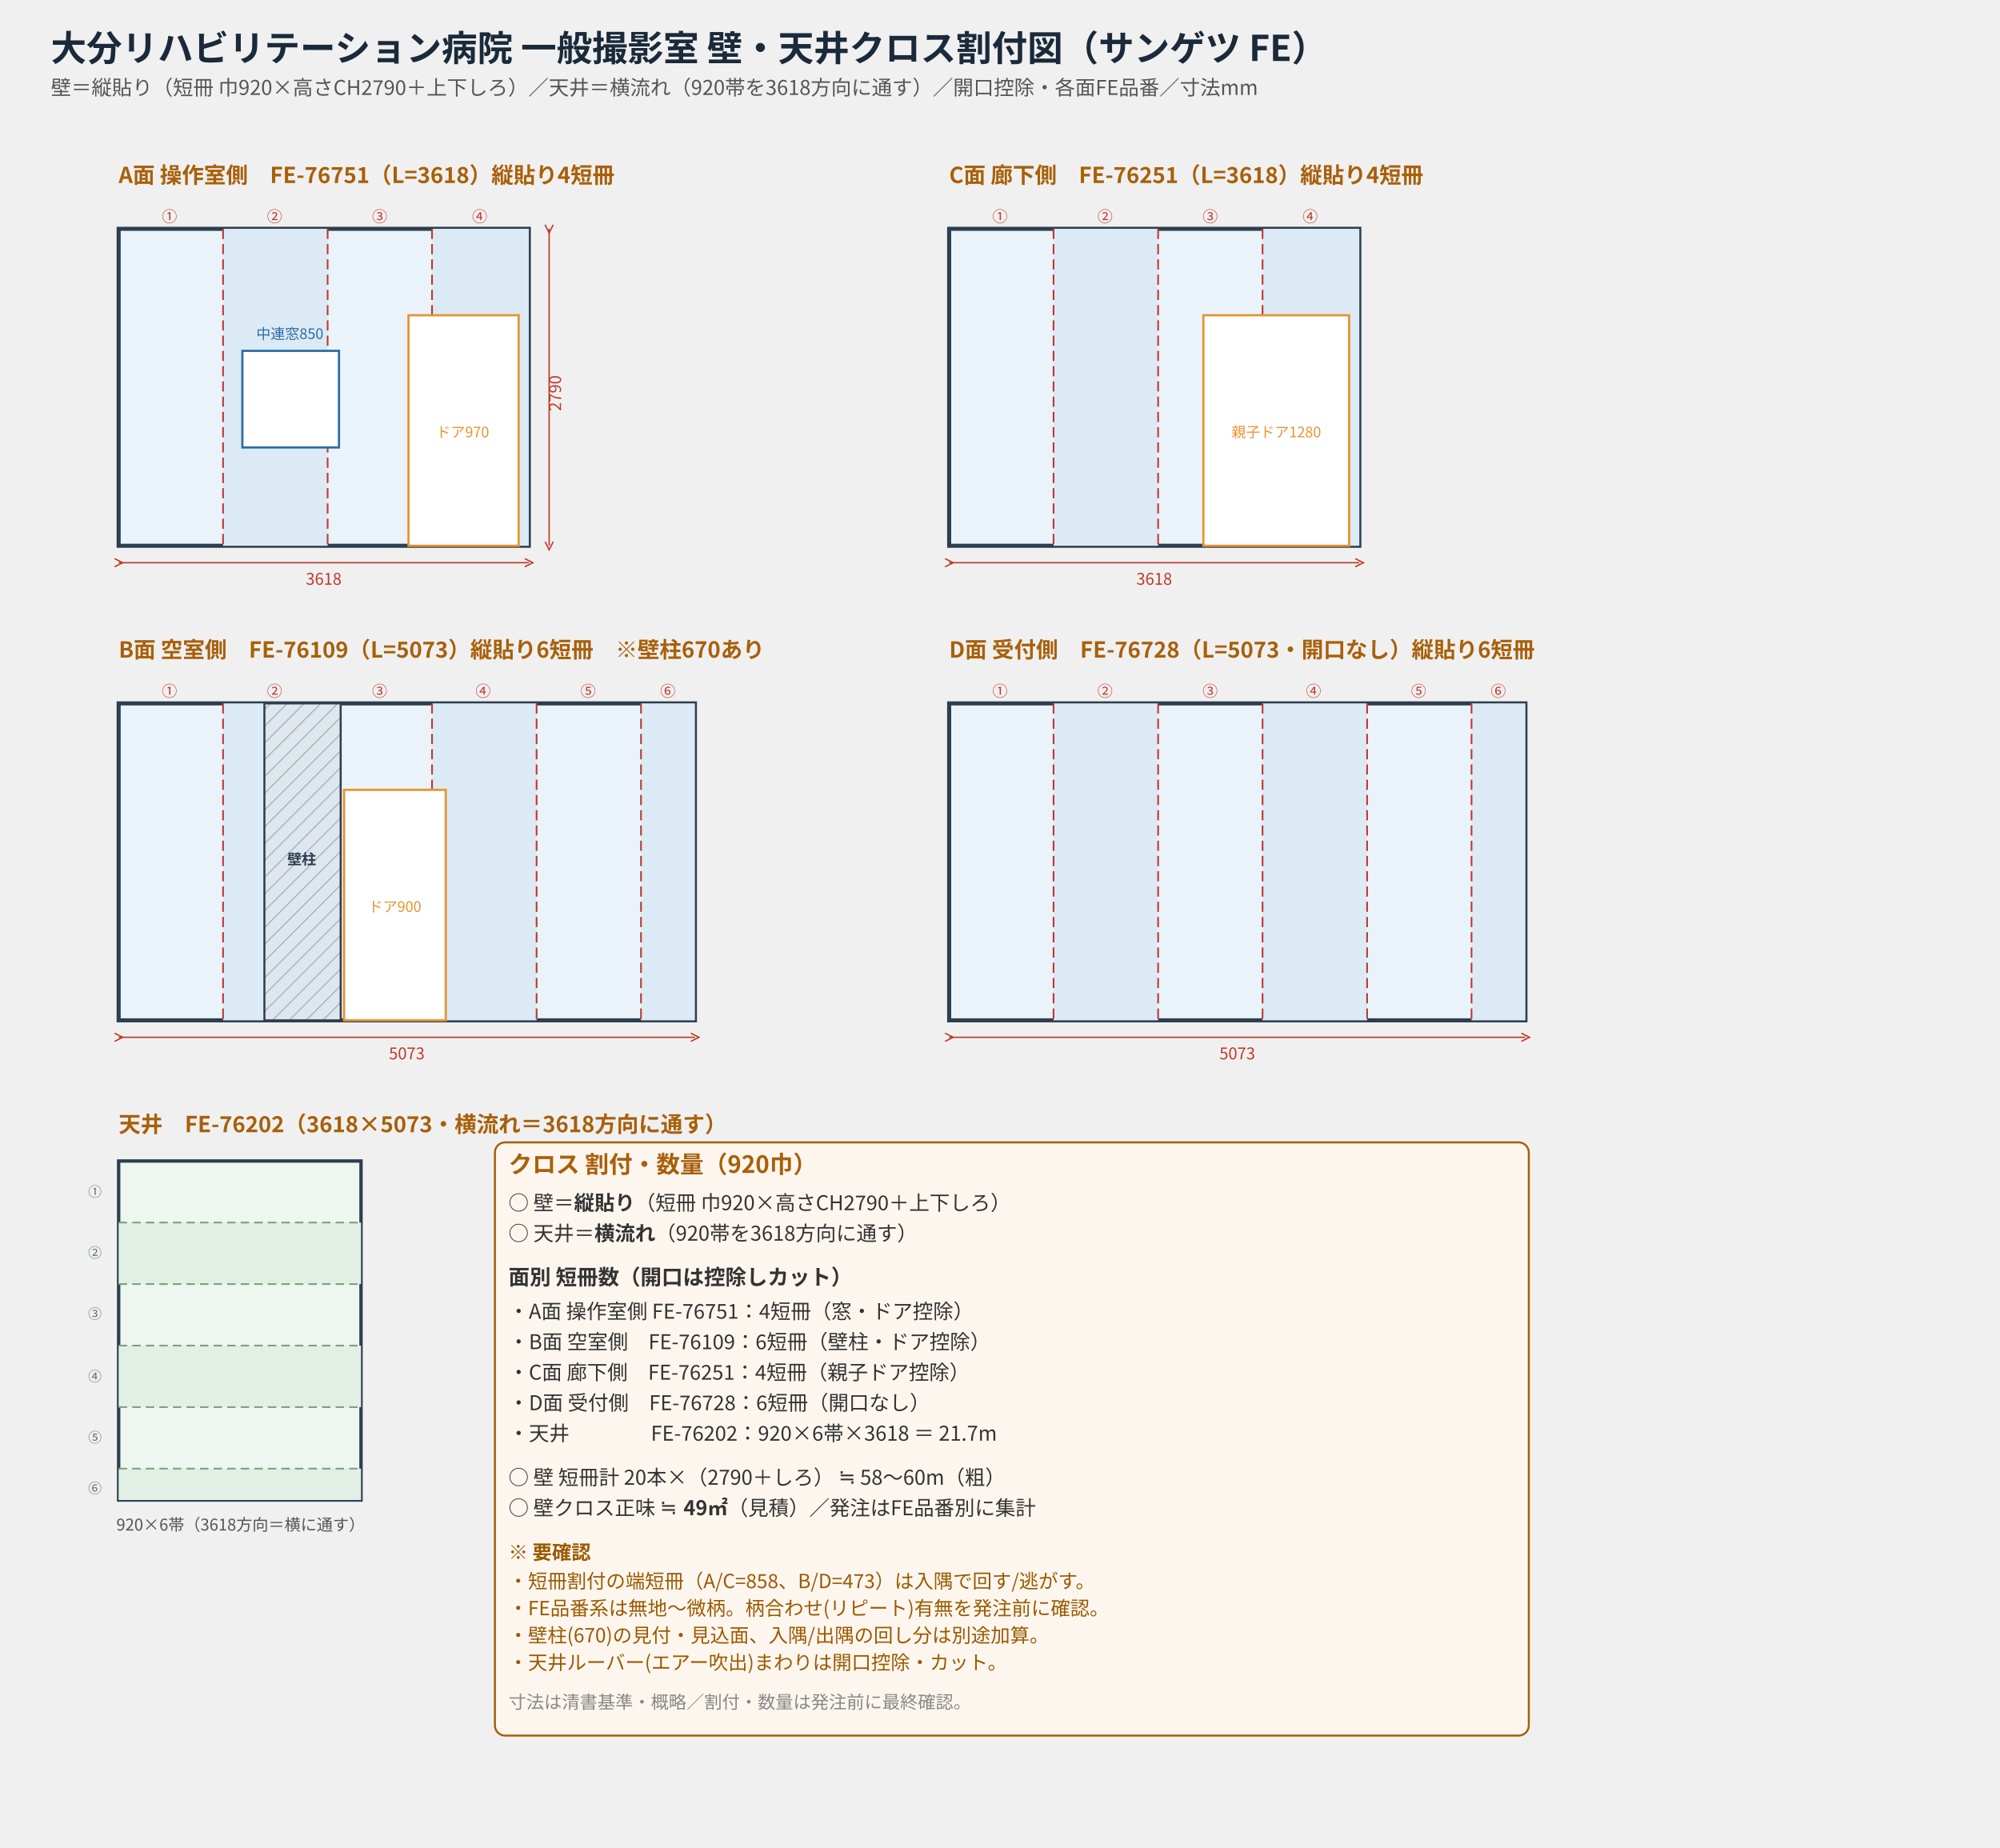
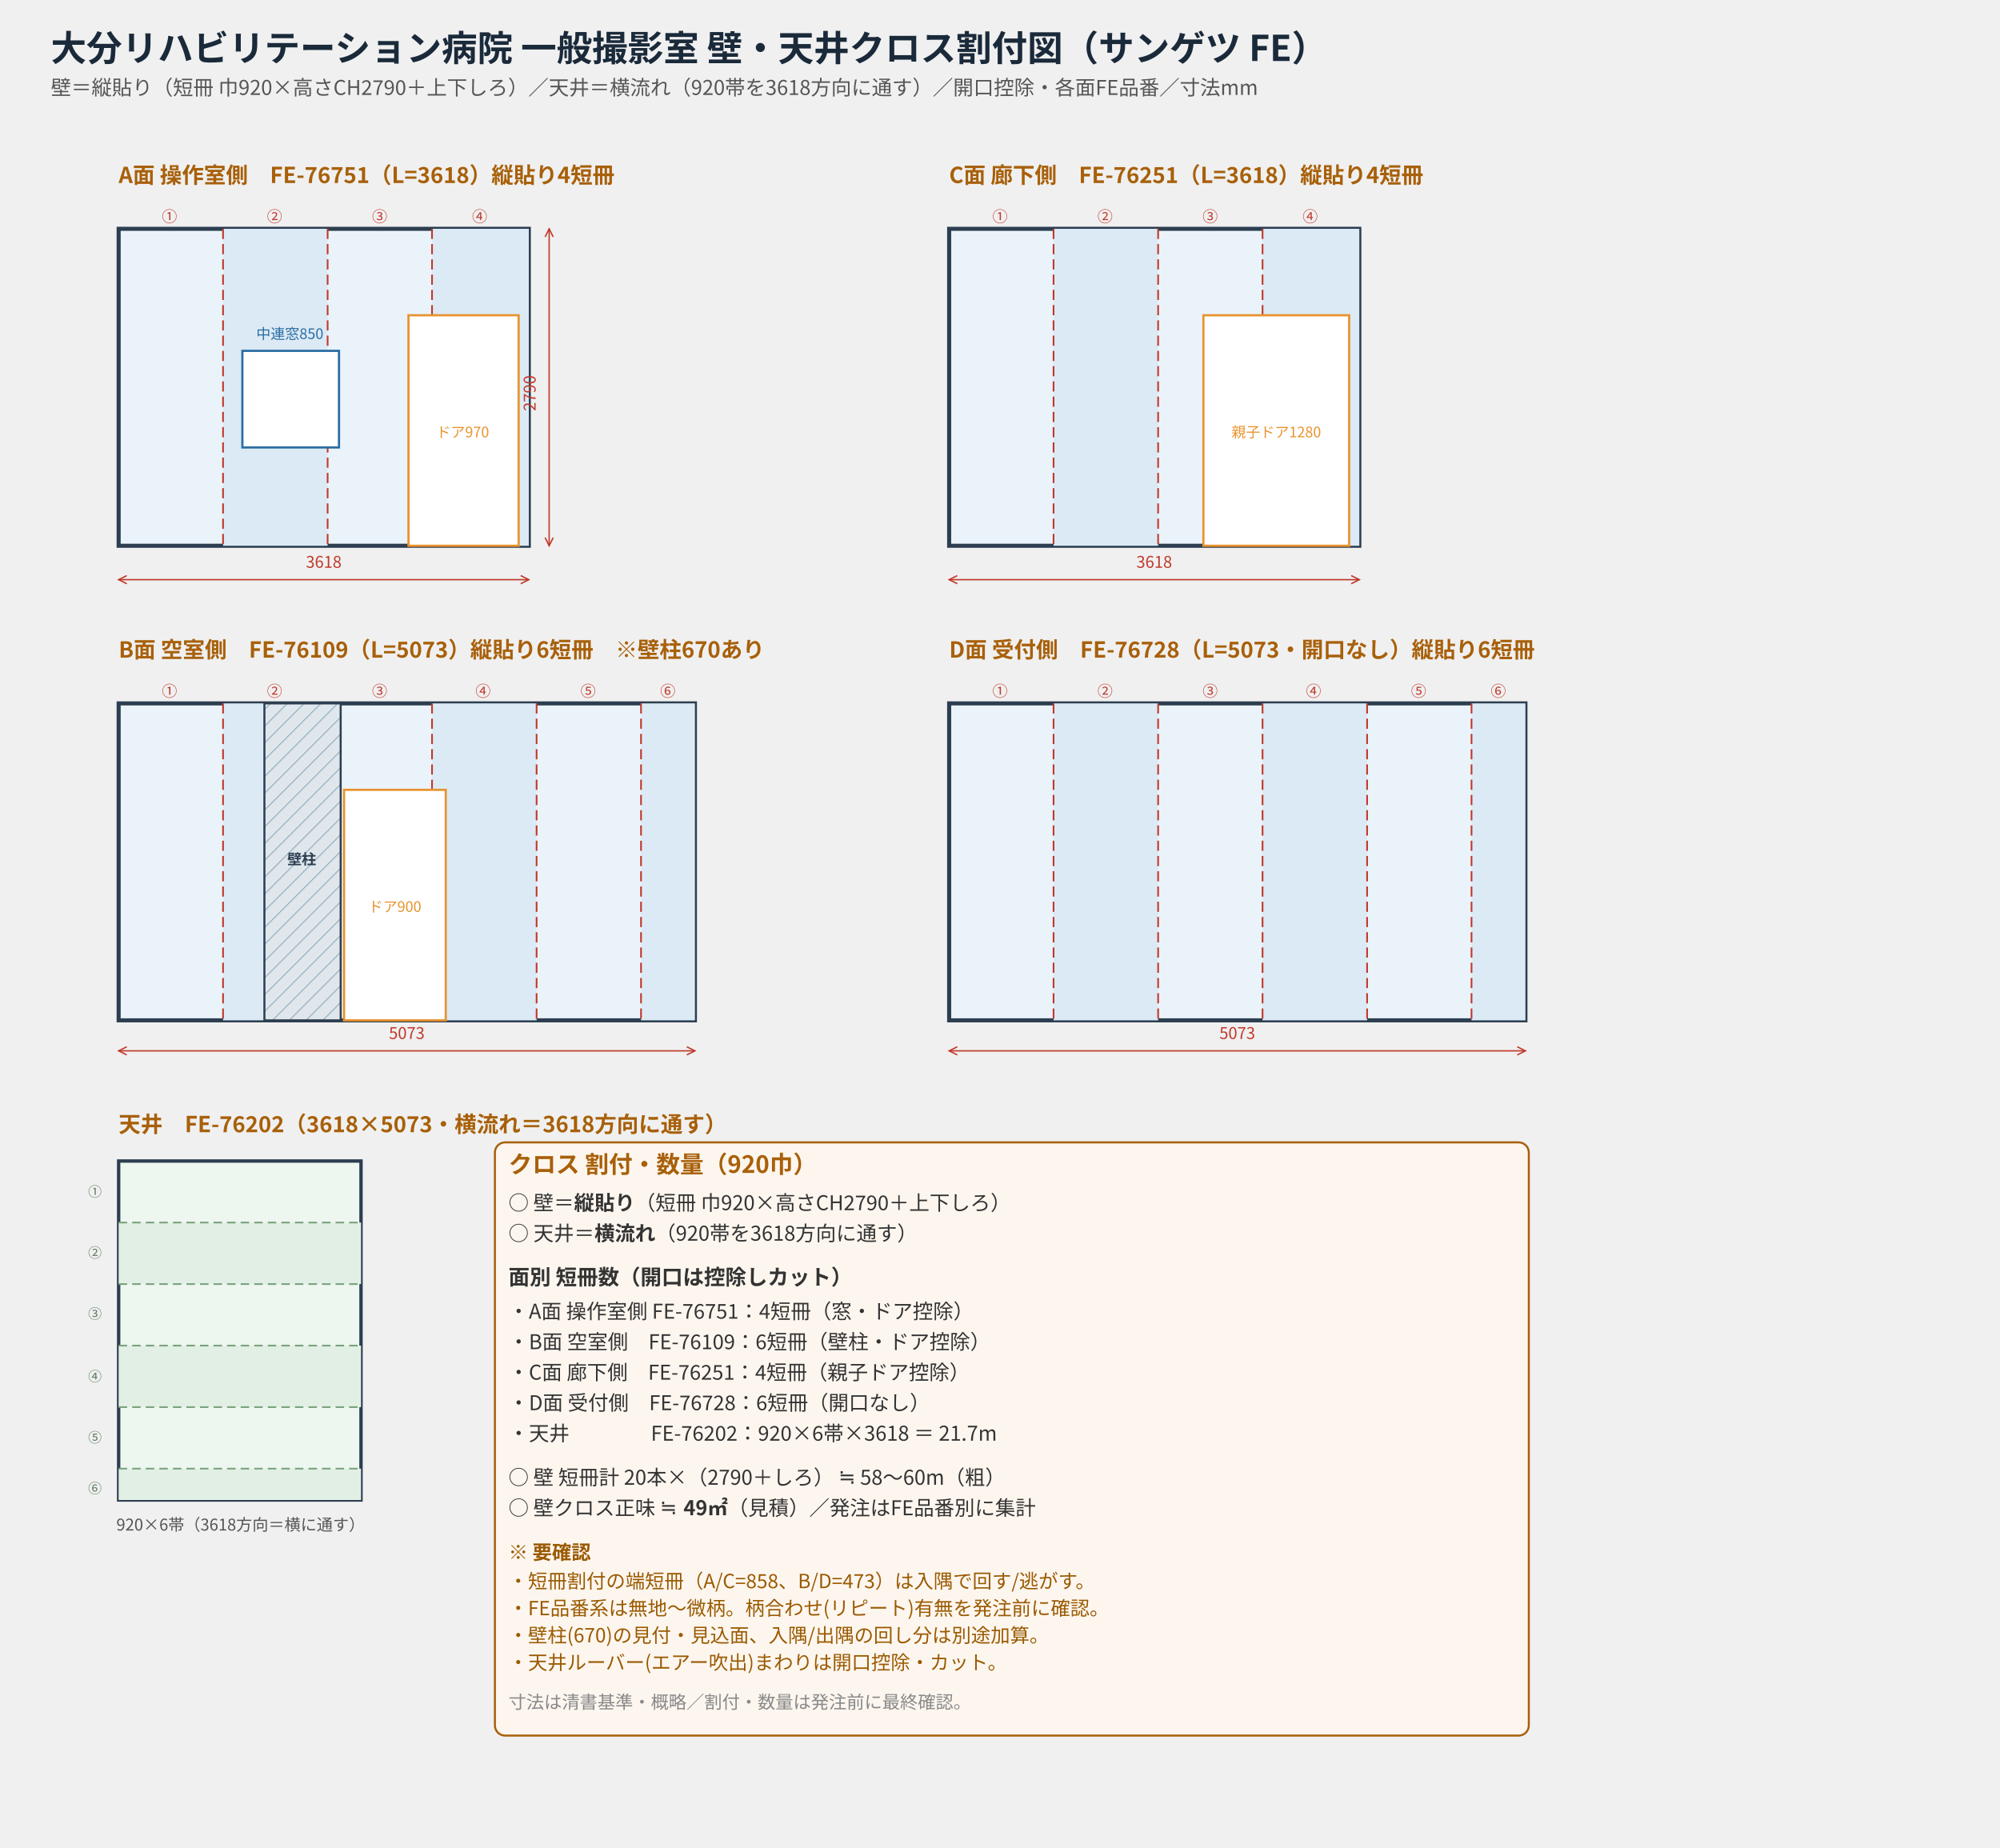
<svg xmlns="http://www.w3.org/2000/svg" viewBox="0 0 1180 1090" font-family="'Noto Sans CJK JP','Noto Sans JP','IPAGothic','Yu Gothic','Hiragino Kaku Gothic ProN','Meiryo',sans-serif">
  <defs>
-     <marker id="dim" markerWidth="10" markerHeight="10" refX="5" refY="5" orient="auto">
+     <marker id="dimS" markerWidth="10" markerHeight="10" refX="2" refY="5" orient="auto">
+       <path d="M8,2 L2,5 L8,8" fill="none" stroke="#c0392b" stroke-width="1" />
+     </marker>
+     <marker id="dimE" markerWidth="10" markerHeight="10" refX="8" refY="5" orient="auto">
      <path d="M2,2 L8,5 L2,8" fill="none" stroke="#c0392b" stroke-width="1" />
    </marker>
    <pattern id="col" width="7" height="7" patternUnits="userSpaceOnUse" patternTransform="rotate(45)">
      <rect width="7" height="7" fill="#dfe7ec" />
      <line x1="0" y1="0" x2="0" y2="7" stroke="#9bb3c2" stroke-width="1.3" />
    </pattern>
  </defs>
  <text x="30" y="36" font-size="21" font-weight="bold" fill="#1a2a3a">大分リハビリテーション病院 一般撮影室 壁・天井クロス割付図（サンゲツ FE）</text>
  <text x="30" y="56" font-size="12" fill="#555">壁＝縦貼り（短冊 巾920×高さCH2790＋上下しろ）／天井＝横流れ（920帯を3618方向に通す）／開口控除・各面FE品番／寸法mm</text>
  <g>
    <text x="70" y="108" font-size="13" font-weight="bold" fill="#a8600a">A面 操作室側　FE-76751（L=3618）縦貼り4短冊</text>
    <rect x="70" y="135" width="242" height="187" fill="#eaf3fa" stroke="#2c3e50" stroke-width="2.4" />
    <rect x="131.6" y="135" width="61.7" height="187" fill="#dceaf5" />
    <rect x="254.9" y="135" width="57.1" height="187" fill="#dceaf5" />
    <g stroke="#c0392b" stroke-width="1" stroke-dasharray="6 3">
      <line x1="131.6" y1="135" x2="131.6" y2="322" />
      <line x1="193.3" y1="135" x2="193.3" y2="322" />
      <line x1="254.9" y1="135" x2="254.9" y2="322" />
    </g>
    <rect x="143" y="207" width="57" height="57" fill="#fff" stroke="#2a6da3" stroke-width="1.3" />
    <text x="171" y="200" font-size="8.5" fill="#2a6da3" text-anchor="middle">中連窓850</text>
    <rect x="241" y="186" width="65" height="136" fill="#fff" stroke="#e8932e" stroke-width="1.3" />
    <text x="273" y="258" font-size="8.5" fill="#e8932e" text-anchor="middle">ドア970</text>
    <text x="100" y="131" font-size="9" fill="#c0392b" text-anchor="middle">①</text>
    <text x="162" y="131" font-size="9" fill="#c0392b" text-anchor="middle">②</text>
    <text x="224" y="131" font-size="9" fill="#c0392b" text-anchor="middle">③</text>
    <text x="283" y="131" font-size="9" fill="#c0392b" text-anchor="middle">④</text>
-     <line x1="324" y1="135" x2="324" y2="322" stroke="#c0392b" stroke-width="0.8" marker-start="url(#dim)" marker-end="url(#dim)" />
-     <text x="331" y="232" font-size="9.5" fill="#c0392b" transform="rotate(-90 331 232)" text-anchor="middle">2790</text>
-     <line x1="70" y1="332" x2="312" y2="332" stroke="#c0392b" stroke-width="0.8" marker-start="url(#dim)" marker-end="url(#dim)" />
-     <text x="191" y="345" font-size="9.5" fill="#c0392b" text-anchor="middle">3618</text>
+     <line x1="324" y1="135" x2="324" y2="322" stroke="#c0392b" stroke-width="0.8" marker-start="url(#dimS)" marker-end="url(#dimE)" />
+     <text x="316" y="232" font-size="9.5" fill="#c0392b" transform="rotate(-90 316 232)" text-anchor="middle">2790</text>
+     <line x1="70" y1="342" x2="312" y2="342" stroke="#c0392b" stroke-width="0.8" marker-start="url(#dimS)" marker-end="url(#dimE)" />
+     <text x="191" y="335" font-size="9.5" fill="#c0392b" text-anchor="middle">3618</text>
  </g>
  <g>
    <text x="560" y="108" font-size="13" font-weight="bold" fill="#a8600a">C面 廊下側　FE-76251（L=3618）縦貼り4短冊</text>
    <rect x="560" y="135" width="242" height="187" fill="#eaf3fa" stroke="#2c3e50" stroke-width="2.4" />
    <rect x="621.6" y="135" width="61.7" height="187" fill="#dceaf5" />
    <rect x="744.9" y="135" width="57.1" height="187" fill="#dceaf5" />
    <g stroke="#c0392b" stroke-width="1" stroke-dasharray="6 3">
      <line x1="621.6" y1="135" x2="621.6" y2="322" />
      <line x1="683.3" y1="135" x2="683.3" y2="322" />
      <line x1="744.9" y1="135" x2="744.9" y2="322" />
    </g>
    <rect x="710" y="186" width="86" height="136" fill="#fff" stroke="#e8932e" stroke-width="1.3" />
    <text x="753" y="258" font-size="8.5" fill="#e8932e" text-anchor="middle">親子ドア1280</text>
    <text x="590" y="131" font-size="9" fill="#c0392b" text-anchor="middle">①</text>
    <text x="652" y="131" font-size="9" fill="#c0392b" text-anchor="middle">②</text>
    <text x="714" y="131" font-size="9" fill="#c0392b" text-anchor="middle">③</text>
    <text x="773" y="131" font-size="9" fill="#c0392b" text-anchor="middle">④</text>
-     <line x1="560" y1="332" x2="802" y2="332" stroke="#c0392b" stroke-width="0.8" marker-start="url(#dim)" marker-end="url(#dim)" />
-     <text x="681" y="345" font-size="9.5" fill="#c0392b" text-anchor="middle">3618</text>
+     <line x1="560" y1="342" x2="802" y2="342" stroke="#c0392b" stroke-width="0.8" marker-start="url(#dimS)" marker-end="url(#dimE)" />
+     <text x="681" y="335" font-size="9.5" fill="#c0392b" text-anchor="middle">3618</text>
  </g>
  <g>
    <text x="70" y="388" font-size="13" font-weight="bold" fill="#a8600a">B面 空室側　FE-76109（L=5073）縦貼り6短冊　※壁柱670あり</text>
    <rect x="70" y="415" width="340" height="187" fill="#eaf3fa" stroke="#2c3e50" stroke-width="2.4" />
    <rect x="131.6" y="415" width="61.7" height="187" fill="#dceaf5" />
    <rect x="254.9" y="415" width="61.7" height="187" fill="#dceaf5" />
    <rect x="378.2" y="415" width="31.8" height="187" fill="#dceaf5" />
    <g stroke="#c0392b" stroke-width="1" stroke-dasharray="6 3">
      <line x1="131.6" y1="415" x2="131.6" y2="602" />
      <line x1="193.3" y1="415" x2="193.3" y2="602" />
      <line x1="254.9" y1="415" x2="254.9" y2="602" />
      <line x1="316.6" y1="415" x2="316.6" y2="602" />
      <line x1="378.2" y1="415" x2="378.2" y2="602" />
    </g>
    <rect x="156" y="415" width="45" height="187" fill="url(#col)" stroke="#2c3e50" stroke-width="1.2" />
    <text x="178" y="510" font-size="8.5" fill="#2c3e50" text-anchor="middle" font-weight="bold">壁柱</text>
    <rect x="203" y="466" width="60" height="136" fill="#fff" stroke="#e8932e" stroke-width="1.3" />
    <text x="233" y="538" font-size="8.5" fill="#e8932e" text-anchor="middle">ドア900</text>
    <text x="100" y="411" font-size="9" fill="#c0392b" text-anchor="middle">①</text>
    <text x="162" y="411" font-size="9" fill="#c0392b" text-anchor="middle">②</text>
    <text x="224" y="411" font-size="9" fill="#c0392b" text-anchor="middle">③</text>
    <text x="285" y="411" font-size="9" fill="#c0392b" text-anchor="middle">④</text>
    <text x="347" y="411" font-size="9" fill="#c0392b" text-anchor="middle">⑤</text>
    <text x="394" y="411" font-size="9" fill="#c0392b" text-anchor="middle">⑥</text>
-     <line x1="70" y1="612" x2="410" y2="612" stroke="#c0392b" stroke-width="0.8" marker-start="url(#dim)" marker-end="url(#dim)" />
-     <text x="240" y="625" font-size="9.5" fill="#c0392b" text-anchor="middle">5073</text>
+     <line x1="70" y1="620" x2="410" y2="620" stroke="#c0392b" stroke-width="0.8" marker-start="url(#dimS)" marker-end="url(#dimE)" />
+     <text x="240" y="613" font-size="9.5" fill="#c0392b" text-anchor="middle">5073</text>
  </g>
  <g>
    <text x="560" y="388" font-size="13" font-weight="bold" fill="#a8600a">D面 受付側　FE-76728（L=5073・開口なし）縦貼り6短冊</text>
    <rect x="560" y="415" width="340" height="187" fill="#eaf3fa" stroke="#2c3e50" stroke-width="2.4" />
    <rect x="621.6" y="415" width="61.7" height="187" fill="#dceaf5" />
    <rect x="744.9" y="415" width="61.7" height="187" fill="#dceaf5" />
    <rect x="868.2" y="415" width="31.8" height="187" fill="#dceaf5" />
    <g stroke="#c0392b" stroke-width="1" stroke-dasharray="6 3">
      <line x1="621.6" y1="415" x2="621.6" y2="602" />
      <line x1="683.3" y1="415" x2="683.3" y2="602" />
      <line x1="744.9" y1="415" x2="744.9" y2="602" />
      <line x1="806.6" y1="415" x2="806.6" y2="602" />
      <line x1="868.2" y1="415" x2="868.2" y2="602" />
    </g>
    <text x="590" y="411" font-size="9" fill="#c0392b" text-anchor="middle">①</text>
    <text x="652" y="411" font-size="9" fill="#c0392b" text-anchor="middle">②</text>
    <text x="714" y="411" font-size="9" fill="#c0392b" text-anchor="middle">③</text>
    <text x="775" y="411" font-size="9" fill="#c0392b" text-anchor="middle">④</text>
    <text x="837" y="411" font-size="9" fill="#c0392b" text-anchor="middle">⑤</text>
    <text x="884" y="411" font-size="9" fill="#c0392b" text-anchor="middle">⑥</text>
-     <line x1="560" y1="612" x2="900" y2="612" stroke="#c0392b" stroke-width="0.8" marker-start="url(#dim)" marker-end="url(#dim)" />
-     <text x="730" y="625" font-size="9.5" fill="#c0392b" text-anchor="middle">5073</text>
+     <line x1="560" y1="620" x2="900" y2="620" stroke="#c0392b" stroke-width="0.8" marker-start="url(#dimS)" marker-end="url(#dimE)" />
+     <text x="730" y="613" font-size="9.5" fill="#c0392b" text-anchor="middle">5073</text>
  </g>
  <g>
    <text x="70" y="668" font-size="13" font-weight="bold" fill="#a8600a">天井　FE-76202（3618×5073・横流れ＝3618方向に通す）</text>
    <rect x="70" y="685" width="143" height="200" fill="#eef6f0" stroke="#2c3e50" stroke-width="2" />
    <rect x="70" y="721.3" width="143" height="36.3" fill="#e2efe5" />
    <rect x="70" y="793.9" width="143" height="36.3" fill="#e2efe5" />
    <rect x="70" y="866.5" width="143" height="18.5" fill="#e2efe5" />
    <g stroke="#7aa37d" stroke-width="1" stroke-dasharray="5 3">
      <line x1="70" y1="721.3" x2="213" y2="721.3" />
      <line x1="70" y1="757.6" x2="213" y2="757.6" />
      <line x1="70" y1="793.9" x2="213" y2="793.9" />
      <line x1="70" y1="830.2" x2="213" y2="830.2" />
      <line x1="70" y1="866.5" x2="213" y2="866.5" />
    </g>
    <text x="60" y="706" font-size="8" fill="#5a7a5d" text-anchor="end">①</text>
    <text x="60" y="742" font-size="8" fill="#5a7a5d" text-anchor="end">②</text>
    <text x="60" y="778" font-size="8" fill="#5a7a5d" text-anchor="end">③</text>
    <text x="60" y="815" font-size="8" fill="#5a7a5d" text-anchor="end">④</text>
    <text x="60" y="851" font-size="8" fill="#5a7a5d" text-anchor="end">⑤</text>
    <text x="60" y="881" font-size="8" fill="#5a7a5d" text-anchor="end">⑥</text>
    <text x="142" y="903" font-size="9.5" fill="#555" text-anchor="middle">920×6帯（3618方向＝横に通す）</text>
  </g>
  <g transform="translate(300,690)">
    <rect x="-8" y="-16" width="610" height="350" fill="#fdf6ef" stroke="#a8600a" stroke-width="1.2" rx="6" />
    <text x="0" y="2" font-size="14" font-weight="bold" fill="#a8600a">クロス 割付・数量（920巾）</text>
    <text x="0" y="24" font-size="12" fill="#333">○ 壁＝<tspan font-weight="bold">縦貼り</tspan>（短冊 巾920×高さCH2790＋上下しろ）</text>
    <text x="0" y="42" font-size="12" fill="#333">○ 天井＝<tspan font-weight="bold">横流れ</tspan>（920帯を3618方向に通す）</text>
    <text x="0" y="68" font-size="12.5" font-weight="bold" fill="#333">面別 短冊数（開口は控除しカット）</text>
    <text x="0" y="88" font-size="12" fill="#333">・A面 操作室側 FE-76751：4短冊（窓・ドア控除）</text>
    <text x="0" y="106" font-size="12" fill="#333">・B面 空室側　FE-76109：6短冊（壁柱・ドア控除）</text>
    <text x="0" y="124" font-size="12" fill="#333">・C面 廊下側　FE-76251：4短冊（親子ドア控除）</text>
    <text x="0" y="142" font-size="12" fill="#333">・D面 受付側　FE-76728：6短冊（開口なし）</text>
    <text x="0" y="160" font-size="12" fill="#333">・天井　　　　FE-76202：920×6帯×3618 ＝ 21.7m</text>
    <text x="0" y="186" font-size="12" fill="#333">○ 壁 短冊計 20本×（2790＋しろ） ≒ 58〜60m（粗）</text>
    <text x="0" y="204" font-size="12" fill="#333">○ 壁クロス正味 ≒ <tspan font-weight="bold">49㎡</tspan>（見積）／発注はFE品番別に集計</text>
    <text x="0" y="230" font-size="11.5" fill="#9a5a00" font-weight="bold">※ 要確認</text>
    <text x="0" y="247" font-size="11.5" fill="#9a5a00">・短冊割付の端短冊（A/C=858、B/D=473）は入隅で回す/逃がす。</text>
    <text x="0" y="263" font-size="11.5" fill="#9a5a00">・FE品番系は無地〜微柄。柄合わせ(リピート)有無を発注前に確認。</text>
    <text x="0" y="279" font-size="11.5" fill="#9a5a00">・壁柱(670)の見付・見込面、入隅/出隅の回し分は別途加算。</text>
    <text x="0" y="295" font-size="11.5" fill="#9a5a00">・天井ルーバー(エアー吹出)まわりは開口控除・カット。</text>
    <text x="0" y="318" font-size="10.5" fill="#888">寸法は清書基準・概略／割付・数量は発注前に最終確認。</text>
  </g>
</svg>
